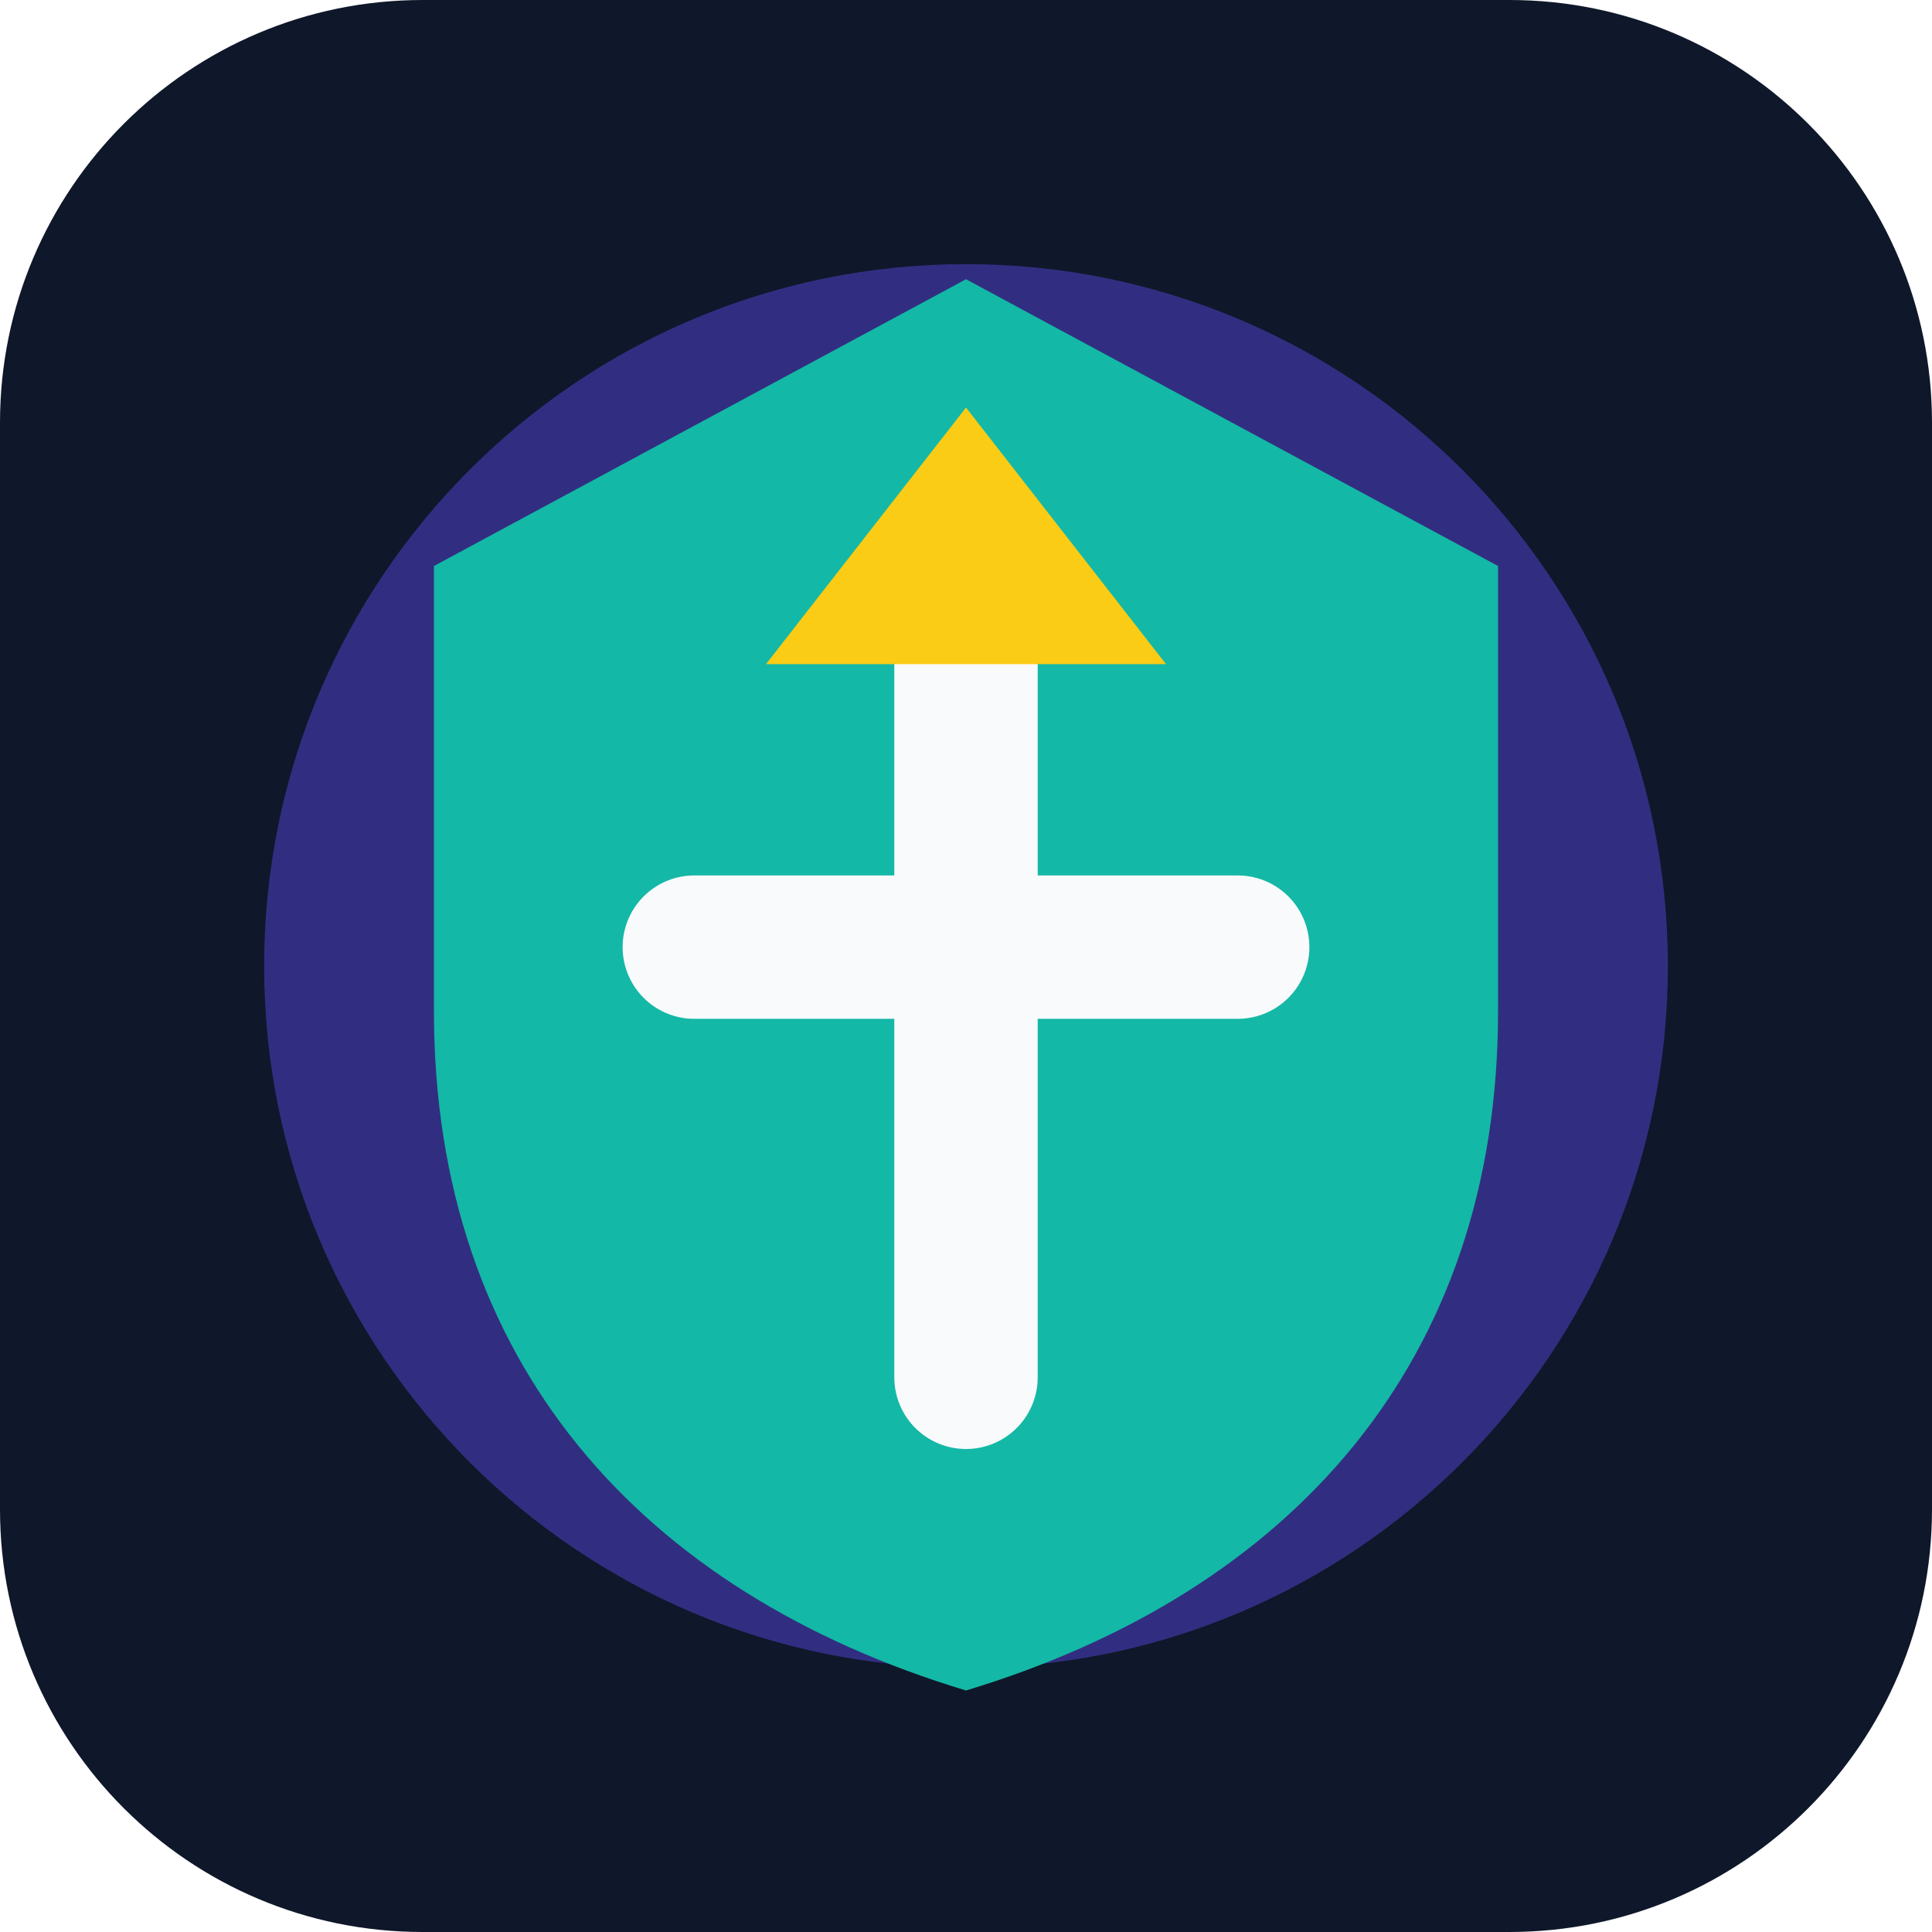
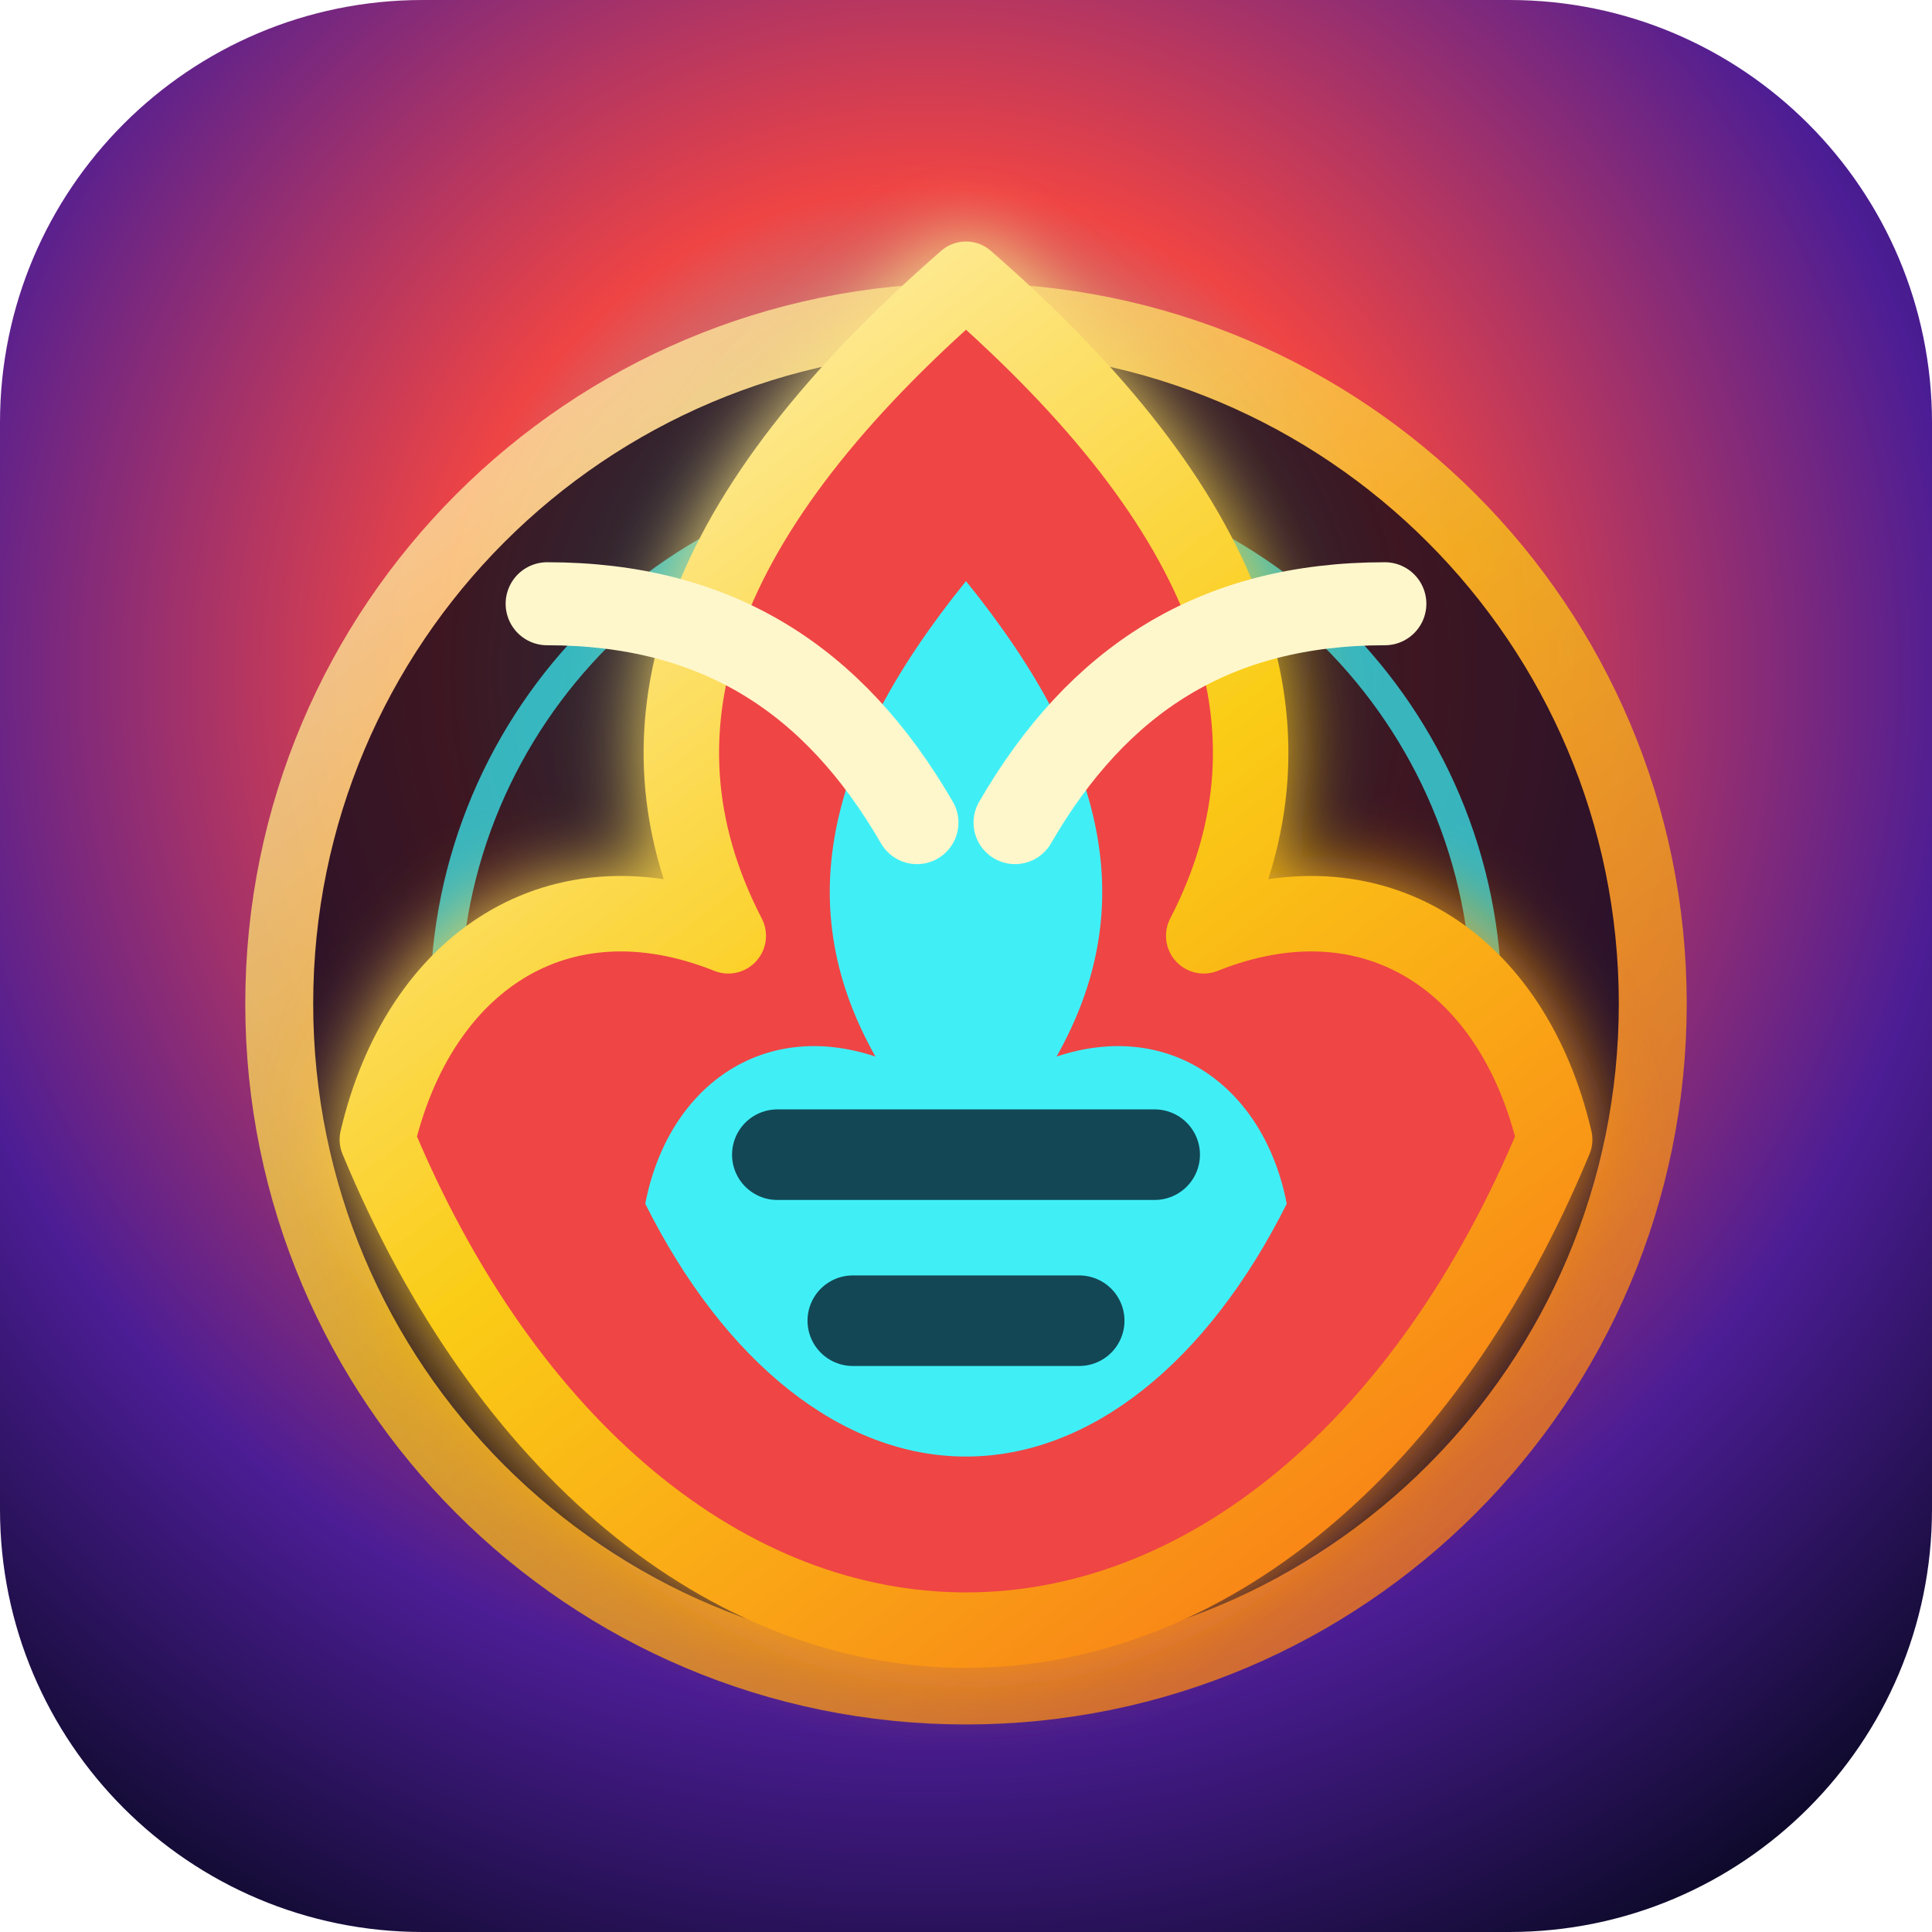
<svg xmlns="http://www.w3.org/2000/svg" viewBox="0 0 512 512" role="img" aria-label="GuildQuest">
-   <rect width="512" height="512" rx="112" fill="#0f172a" />
-   <circle cx="256" cy="256" r="186" fill="#312e81" />
-   <path d="M256 74 397 150v118c0 93-55 154-141 180-86-26-141-87-141-180V150L256 74Z" fill="#14b8a6" />
-   <path d="M184 251h144M256 151v214" stroke="#f8fafc" stroke-width="38" stroke-linecap="round" />
-   <path d="M203 176h106l-53-68-53 68Z" fill="#facc15" />
+   <defs>
+     <radialGradient id="bg" cx="48%" cy="35%" r="78%">
+       <stop offset="0%" stop-color="#5ffaff" />
+       <stop offset="32%" stop-color="#ef4444" />
+       <stop offset="68%" stop-color="#4c1d95" />
+       <stop offset="100%" stop-color="#020617" />
+     </radialGradient>
+     <linearGradient id="gold" x1="116" y1="72" x2="396" y2="442" gradientUnits="userSpaceOnUse">
+       <stop stop-color="#fff7cc" />
+       <stop offset="0.48" stop-color="#facc15" />
+       <stop offset="1" stop-color="#f97316" />
+     </linearGradient>
+     <filter id="glow" x="-30%" y="-30%" width="160%" height="160%">
+       <feGaussianBlur stdDeviation="10" result="blur" />
+       <feMerge>
+         <feMergeNode in="blur" />
+         <feMergeNode in="SourceGraphic" />
+       </feMerge>
+     </filter>
+   </defs>
+   <rect width="512" height="512" rx="112" fill="url(#bg)" />
+   <circle cx="256" cy="266" r="182" fill="#050816" opacity="0.76" stroke="url(#gold)" stroke-width="18" />
+   <circle cx="256" cy="266" r="138" fill="none" stroke="#38f8ff" stroke-width="8" opacity="0.7" />
+   <path d="M256 74c70 61 92 118 63 174 45-18 82 7 93 54-34 82-93 130-156 130S134 384 100 302c11-47 48-72 93-54-29-56-7-113 63-174Z" fill="#ef4444" stroke="url(#gold)" stroke-width="20" stroke-linejoin="round" filter="url(#glow)" />
+   <path d="M256 154c38 47 46 87 24 126 30-10 55 8 61 39-21 42-52 67-85 67s-64-25-85-67c6-31 31-49 61-39-22-39-14-79 24-126Z" fill="#38f8ff" opacity="0.95" />
+   <path d="M145 160c45 0 76 20 98 58M367 160c-45 0-76 20-98 58" fill="none" stroke="#fff7cc" stroke-width="22" stroke-linecap="round" />
+   <path d="M206 306h100M226 350h60" stroke="#020617" stroke-width="24" stroke-linecap="round" opacity="0.72" />
</svg>
